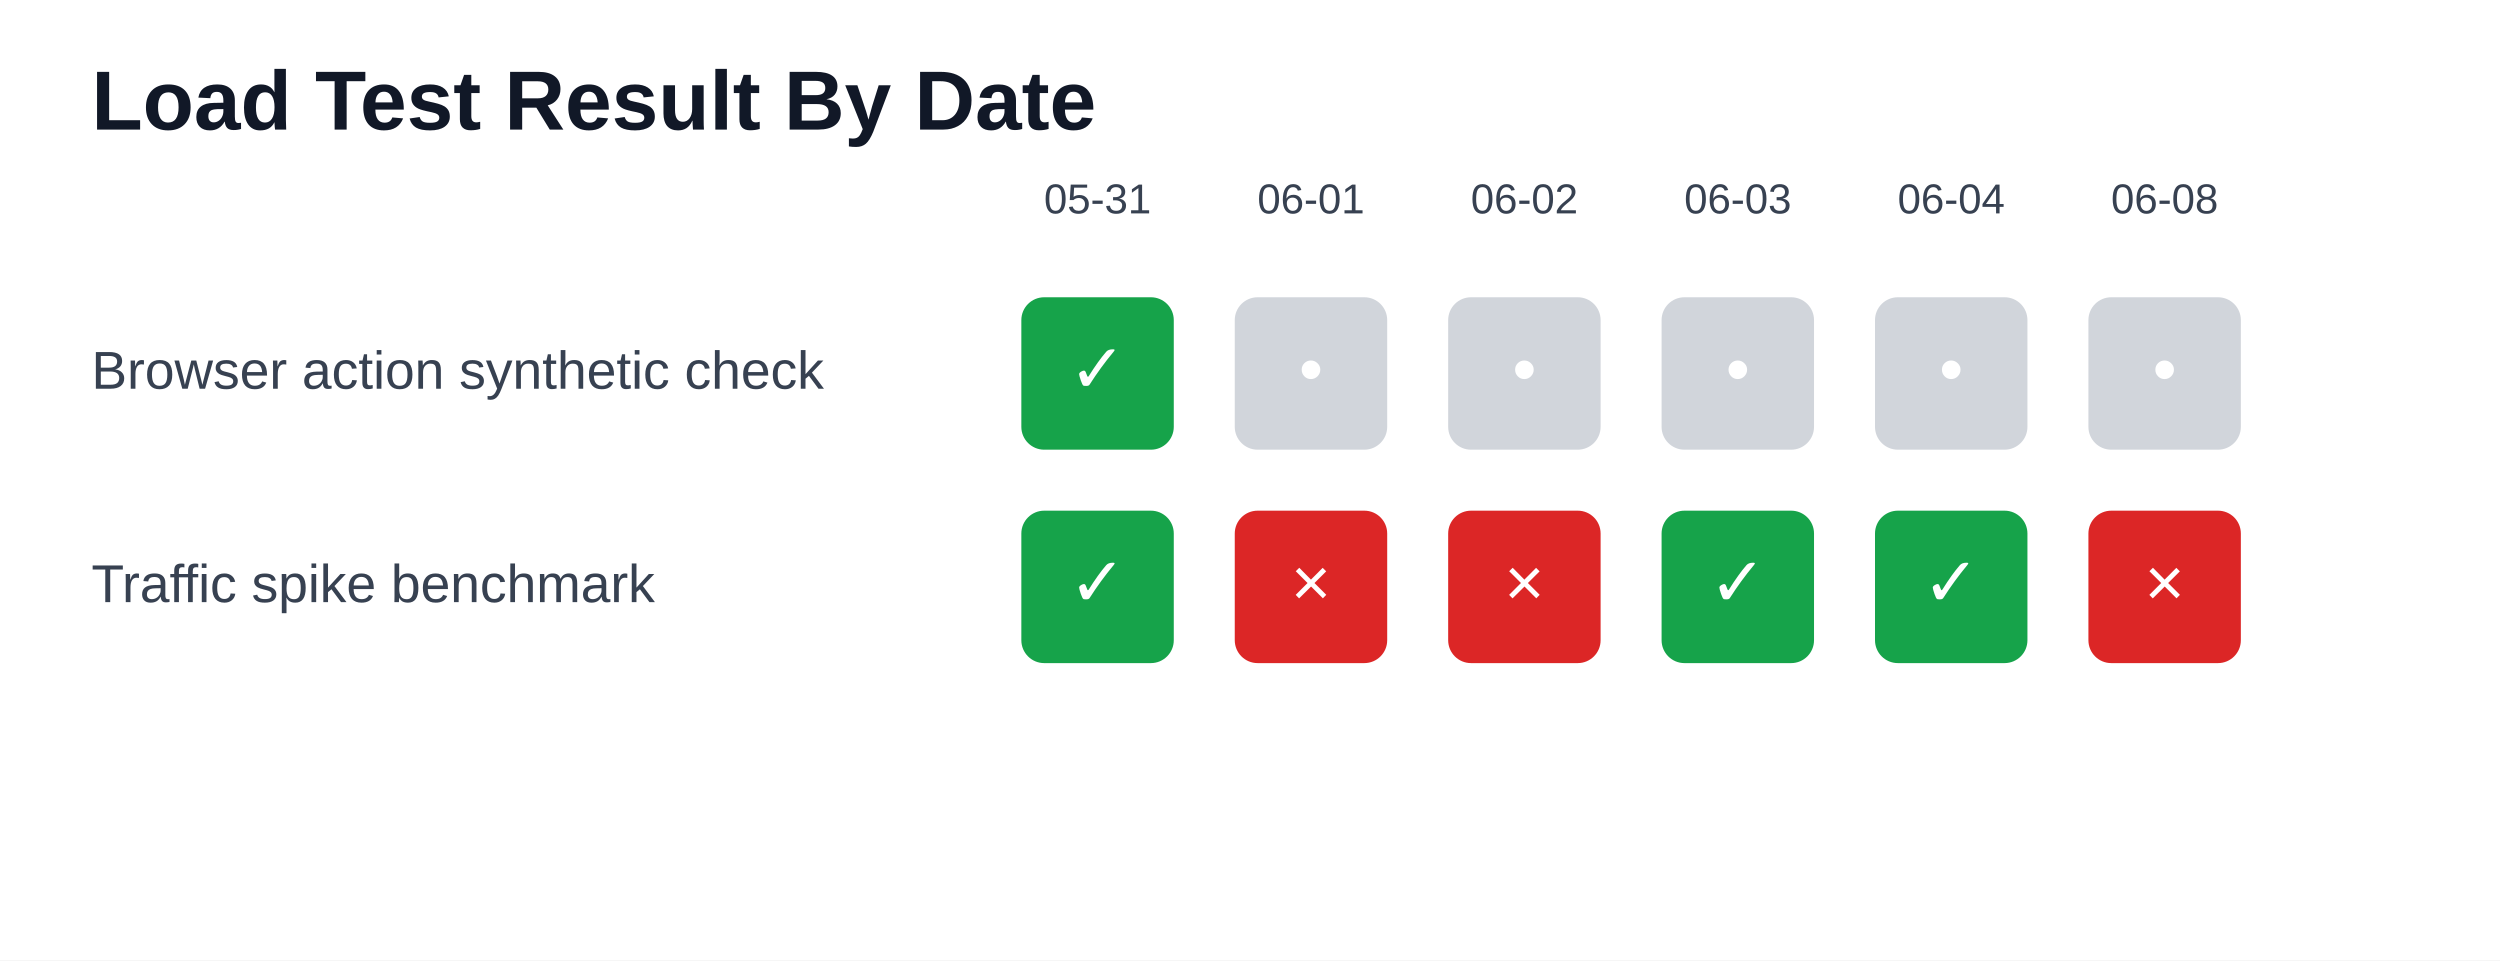
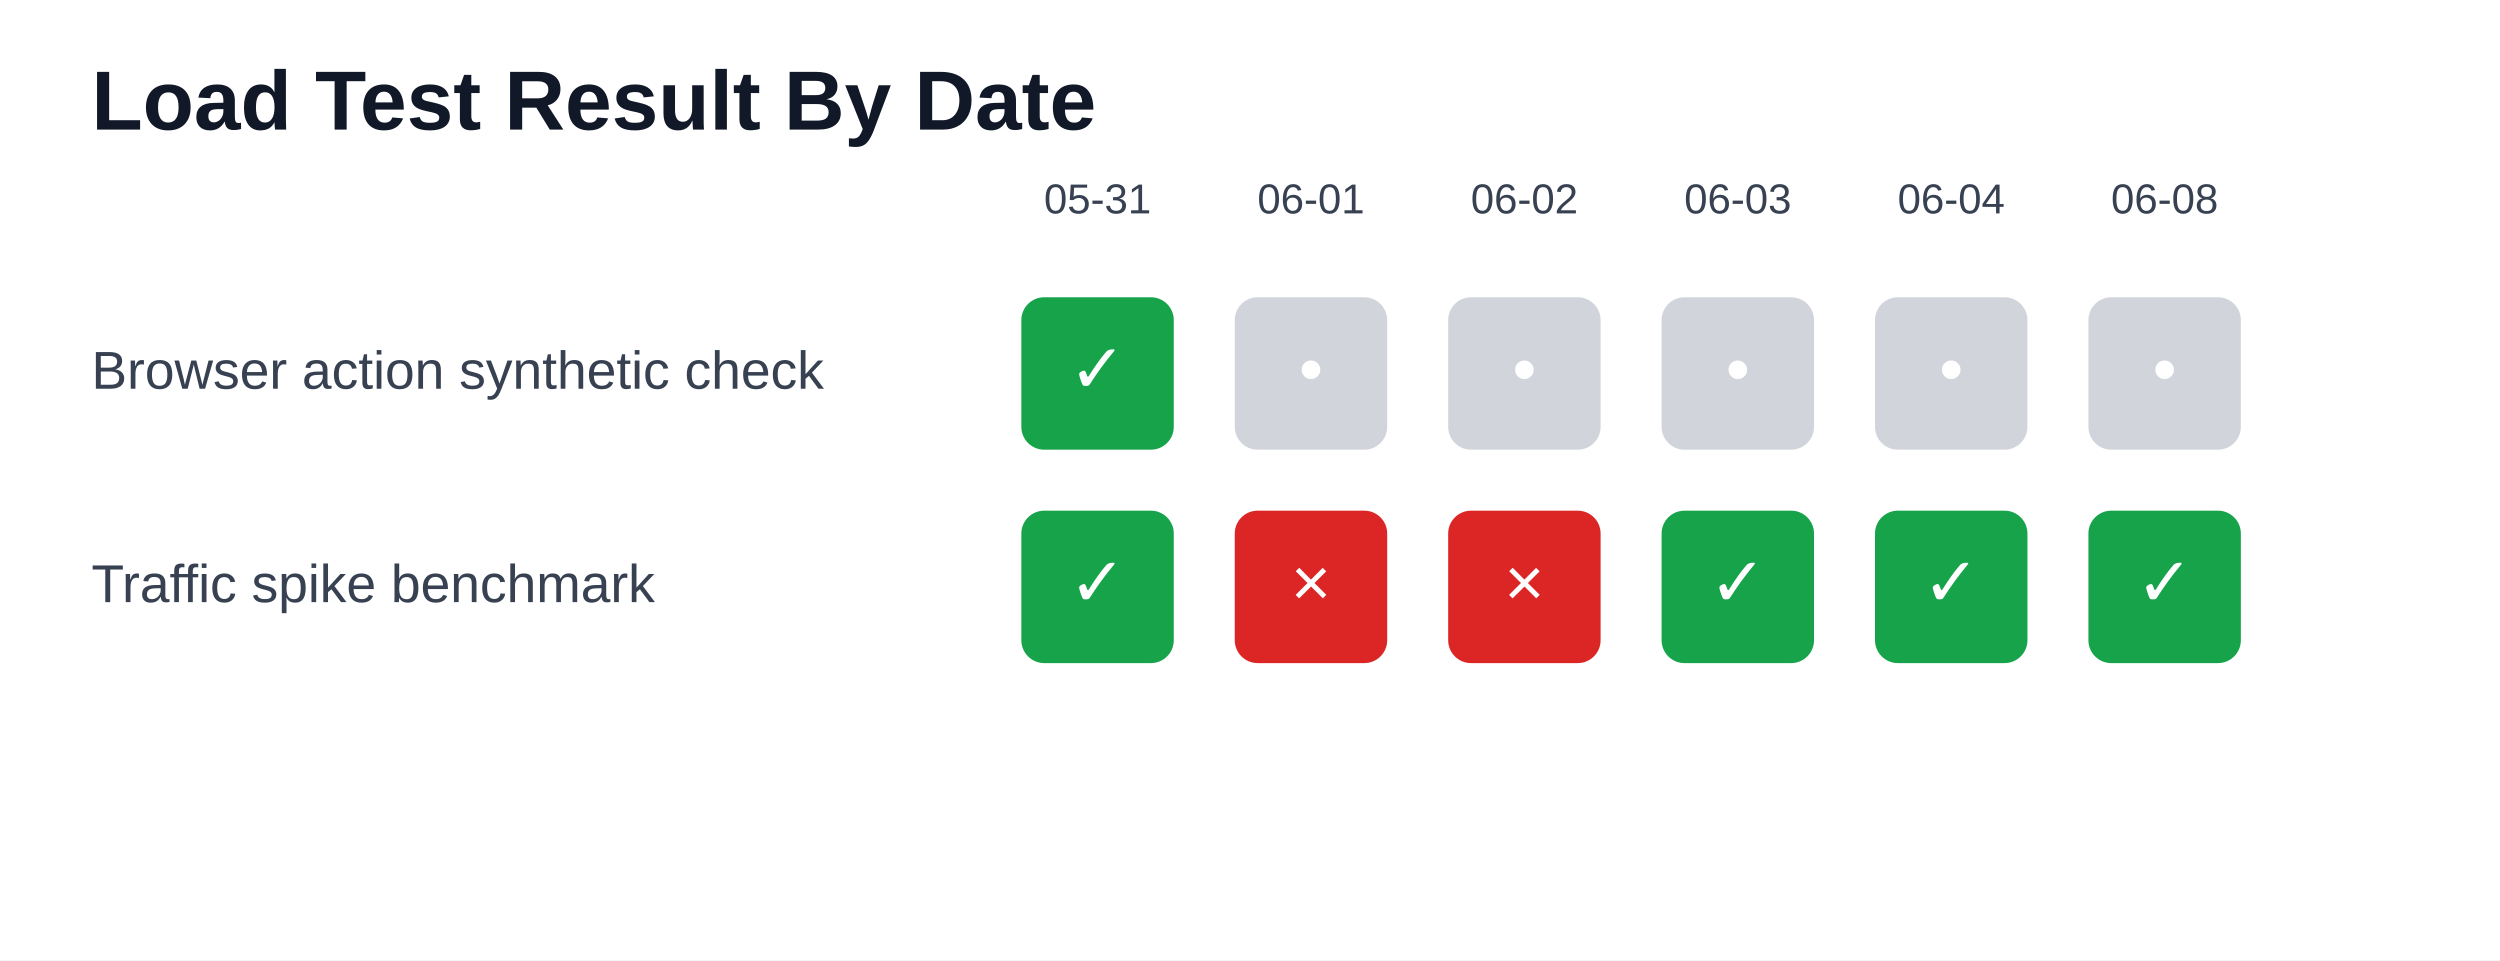
<svg xmlns="http://www.w3.org/2000/svg" width="656" height="252" viewBox="0 0 656 252" role="img" aria-label="Load test result heatmap">
  <rect width="100%" height="100%" fill="#ffffff" />
  <text x="24" y="34" font-family="Arial, sans-serif" font-size="22" font-weight="700" fill="#111827">Load Test Result By Date</text>
  <text x="288" y="56" text-anchor="middle" font-family="Arial, sans-serif" font-size="11" fill="#374151">05-31</text>
  <text x="344" y="56" text-anchor="middle" font-family="Arial, sans-serif" font-size="11" fill="#374151">06-01</text>
  <text x="400" y="56" text-anchor="middle" font-family="Arial, sans-serif" font-size="11" fill="#374151">06-02</text>
  <text x="456" y="56" text-anchor="middle" font-family="Arial, sans-serif" font-size="11" fill="#374151">06-03</text>
  <text x="512" y="56" text-anchor="middle" font-family="Arial, sans-serif" font-size="11" fill="#374151">06-04</text>
  <text x="568" y="56" text-anchor="middle" font-family="Arial, sans-serif" font-size="11" fill="#374151">06-08</text>
  <text x="24" y="102" font-family="Arial, sans-serif" font-size="14" fill="#374151">Browser action synthetic check</text>
  <rect x="268" y="78" width="40" height="40" rx="6" fill="#16a34a" />
  <text x="288" y="103" text-anchor="middle" font-family="Arial, sans-serif" font-size="18" fill="#ffffff">✓</text>
  <rect x="324" y="78" width="40" height="40" rx="6" fill="#d1d5db" />
  <text x="344" y="103" text-anchor="middle" font-family="Arial, sans-serif" font-size="18" fill="#ffffff">•</text>
  <rect x="380" y="78" width="40" height="40" rx="6" fill="#d1d5db" />
  <text x="400" y="103" text-anchor="middle" font-family="Arial, sans-serif" font-size="18" fill="#ffffff">•</text>
  <rect x="436" y="78" width="40" height="40" rx="6" fill="#d1d5db" />
  <text x="456" y="103" text-anchor="middle" font-family="Arial, sans-serif" font-size="18" fill="#ffffff">•</text>
  <rect x="492" y="78" width="40" height="40" rx="6" fill="#d1d5db" />
  <text x="512" y="103" text-anchor="middle" font-family="Arial, sans-serif" font-size="18" fill="#ffffff">•</text>
  <rect x="548" y="78" width="40" height="40" rx="6" fill="#d1d5db" />
  <text x="568" y="103" text-anchor="middle" font-family="Arial, sans-serif" font-size="18" fill="#ffffff">•</text>
  <text x="24" y="158" font-family="Arial, sans-serif" font-size="14" fill="#374151">Traffic spike benchmark</text>
  <rect x="268" y="134" width="40" height="40" rx="6" fill="#16a34a" />
  <text x="288" y="159" text-anchor="middle" font-family="Arial, sans-serif" font-size="18" fill="#ffffff">✓</text>
  <rect x="324" y="134" width="40" height="40" rx="6" fill="#dc2626" />
  <text x="344" y="159" text-anchor="middle" font-family="Arial, sans-serif" font-size="18" fill="#ffffff">×</text>
  <rect x="380" y="134" width="40" height="40" rx="6" fill="#dc2626" />
  <text x="400" y="159" text-anchor="middle" font-family="Arial, sans-serif" font-size="18" fill="#ffffff">×</text>
  <rect x="436" y="134" width="40" height="40" rx="6" fill="#16a34a" />
  <text x="456" y="159" text-anchor="middle" font-family="Arial, sans-serif" font-size="18" fill="#ffffff">✓</text>
  <rect x="492" y="134" width="40" height="40" rx="6" fill="#16a34a" />
  <text x="512" y="159" text-anchor="middle" font-family="Arial, sans-serif" font-size="18" fill="#ffffff">✓</text>
-   <rect x="548" y="134" width="40" height="40" rx="6" fill="#dc2626" />
-   <text x="568" y="159" text-anchor="middle" font-family="Arial, sans-serif" font-size="18" fill="#ffffff">×</text>
+   <rect x="548" y="134" width="40" height="40" rx="6" fill="#16a34a" />
+   <text x="568" y="159" text-anchor="middle" font-family="Arial, sans-serif" font-size="18" fill="#ffffff">✓</text>
</svg>
